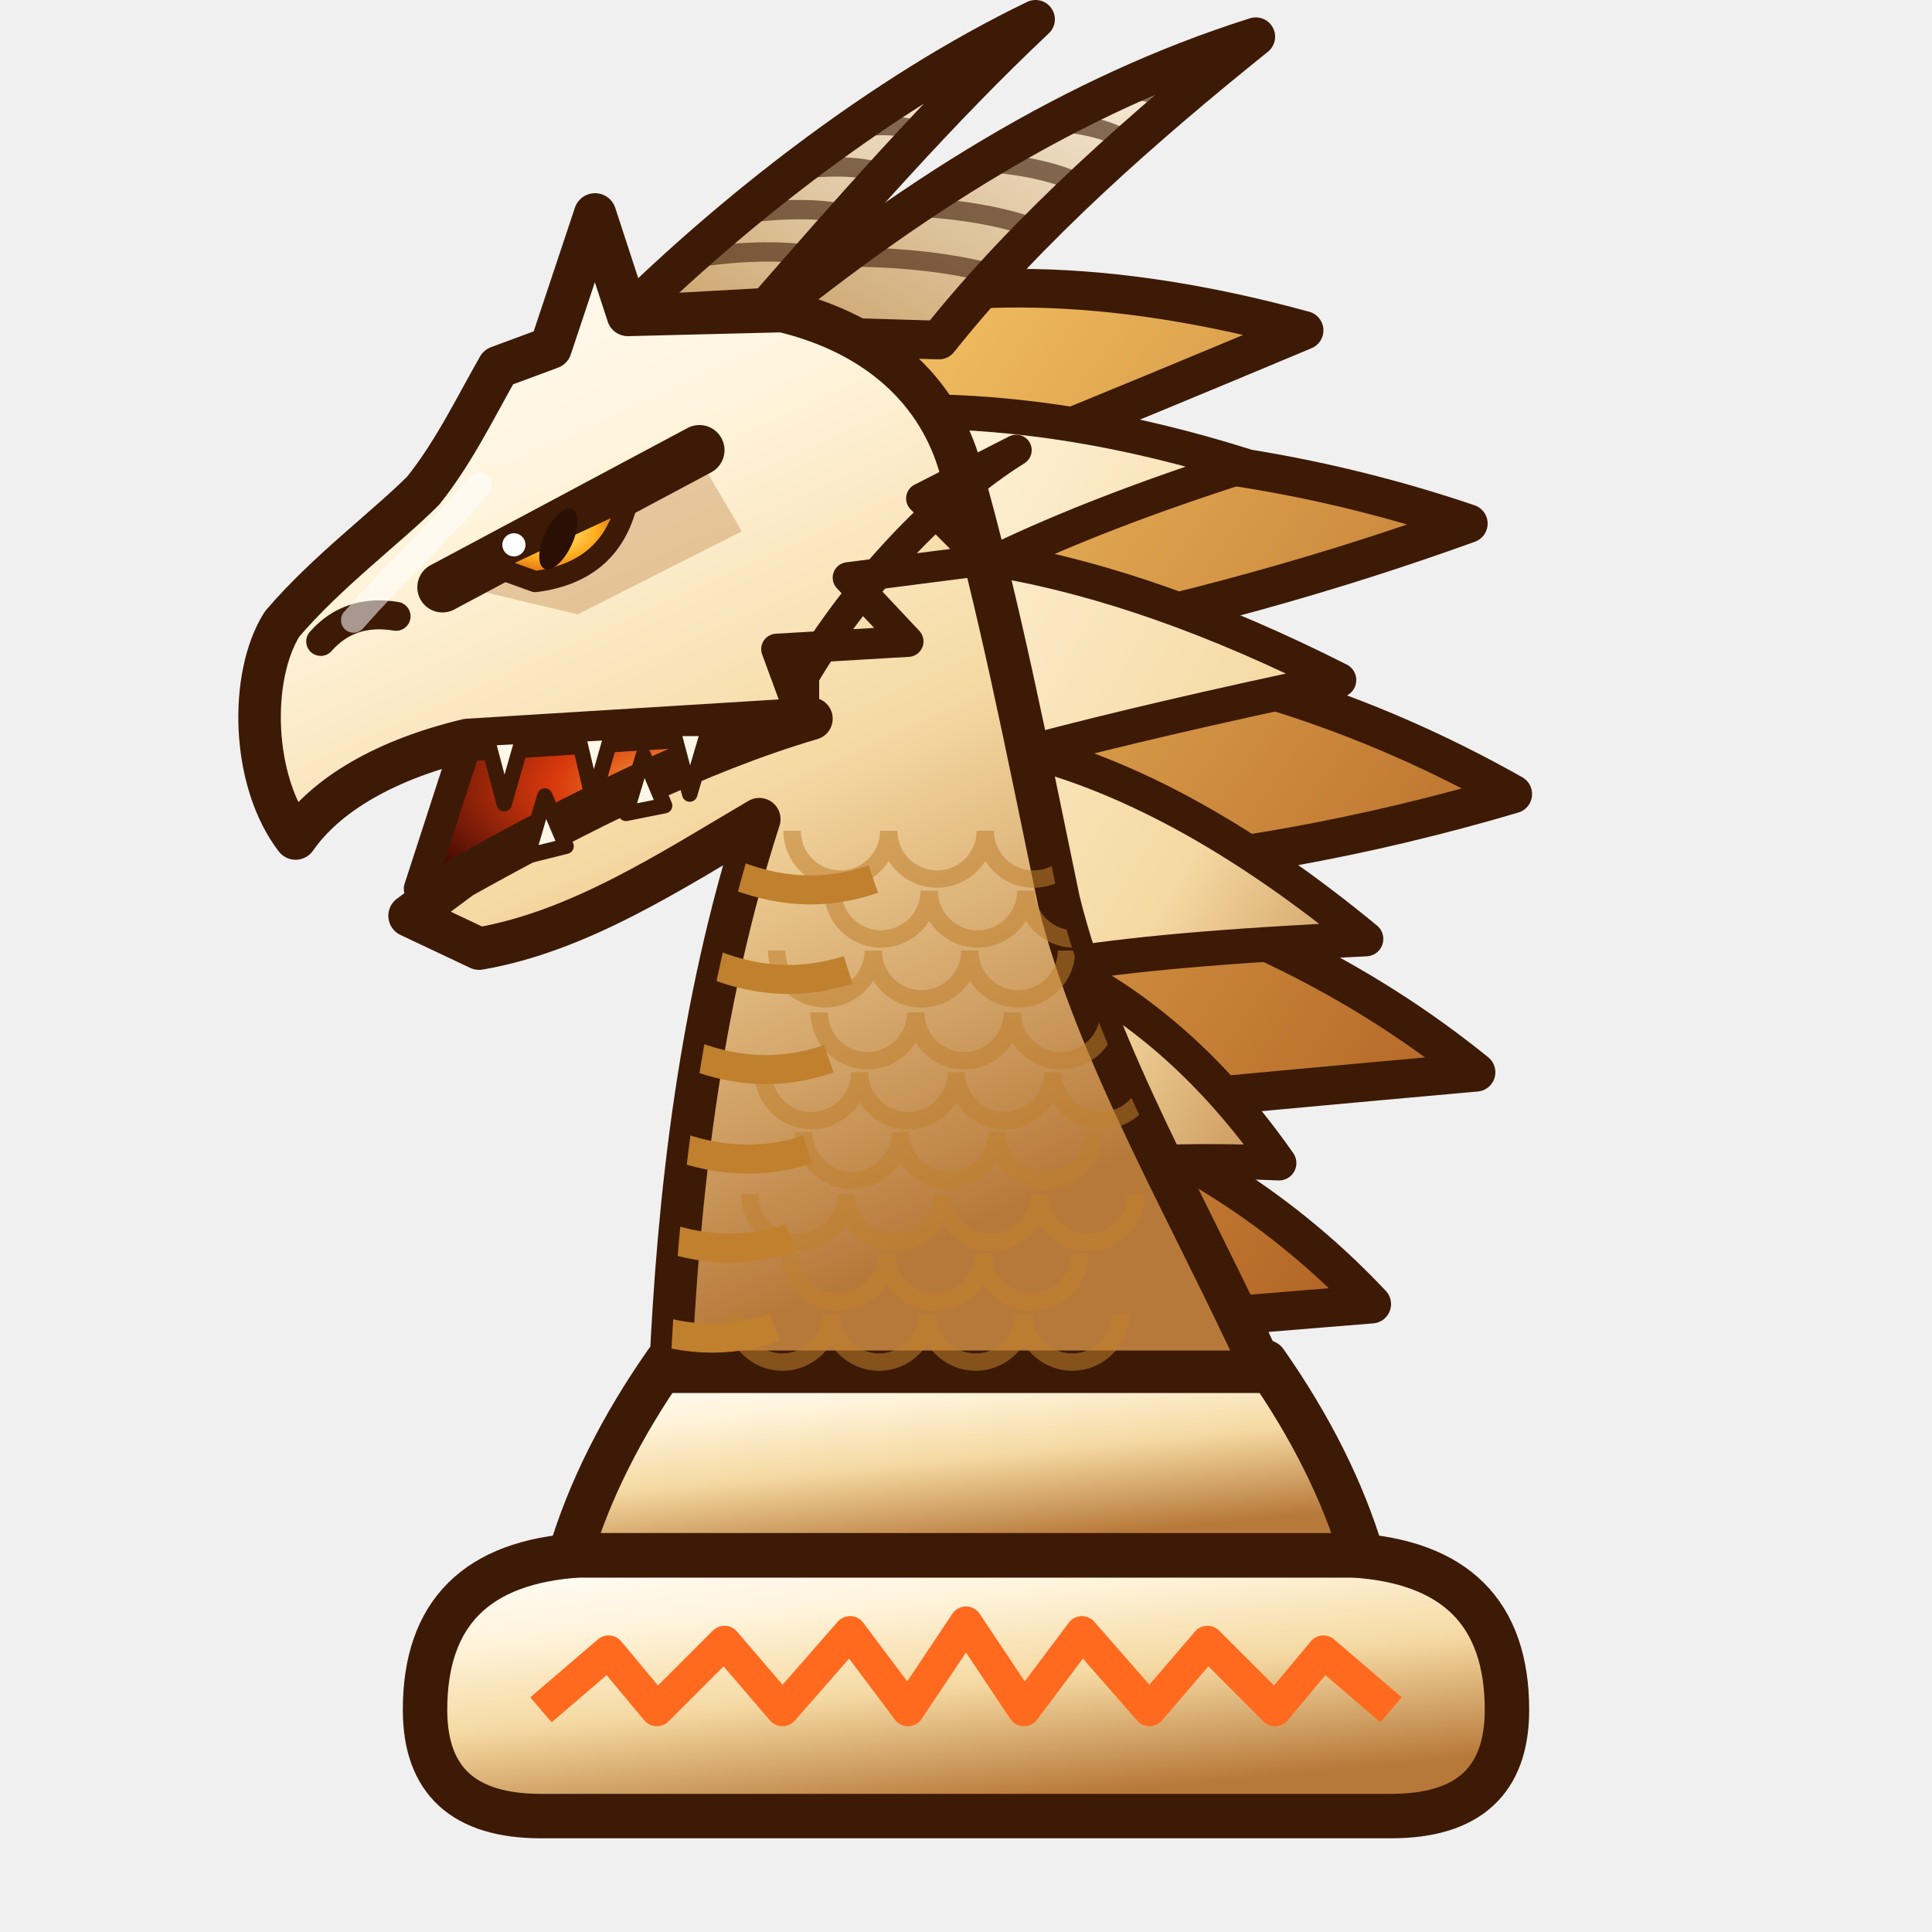
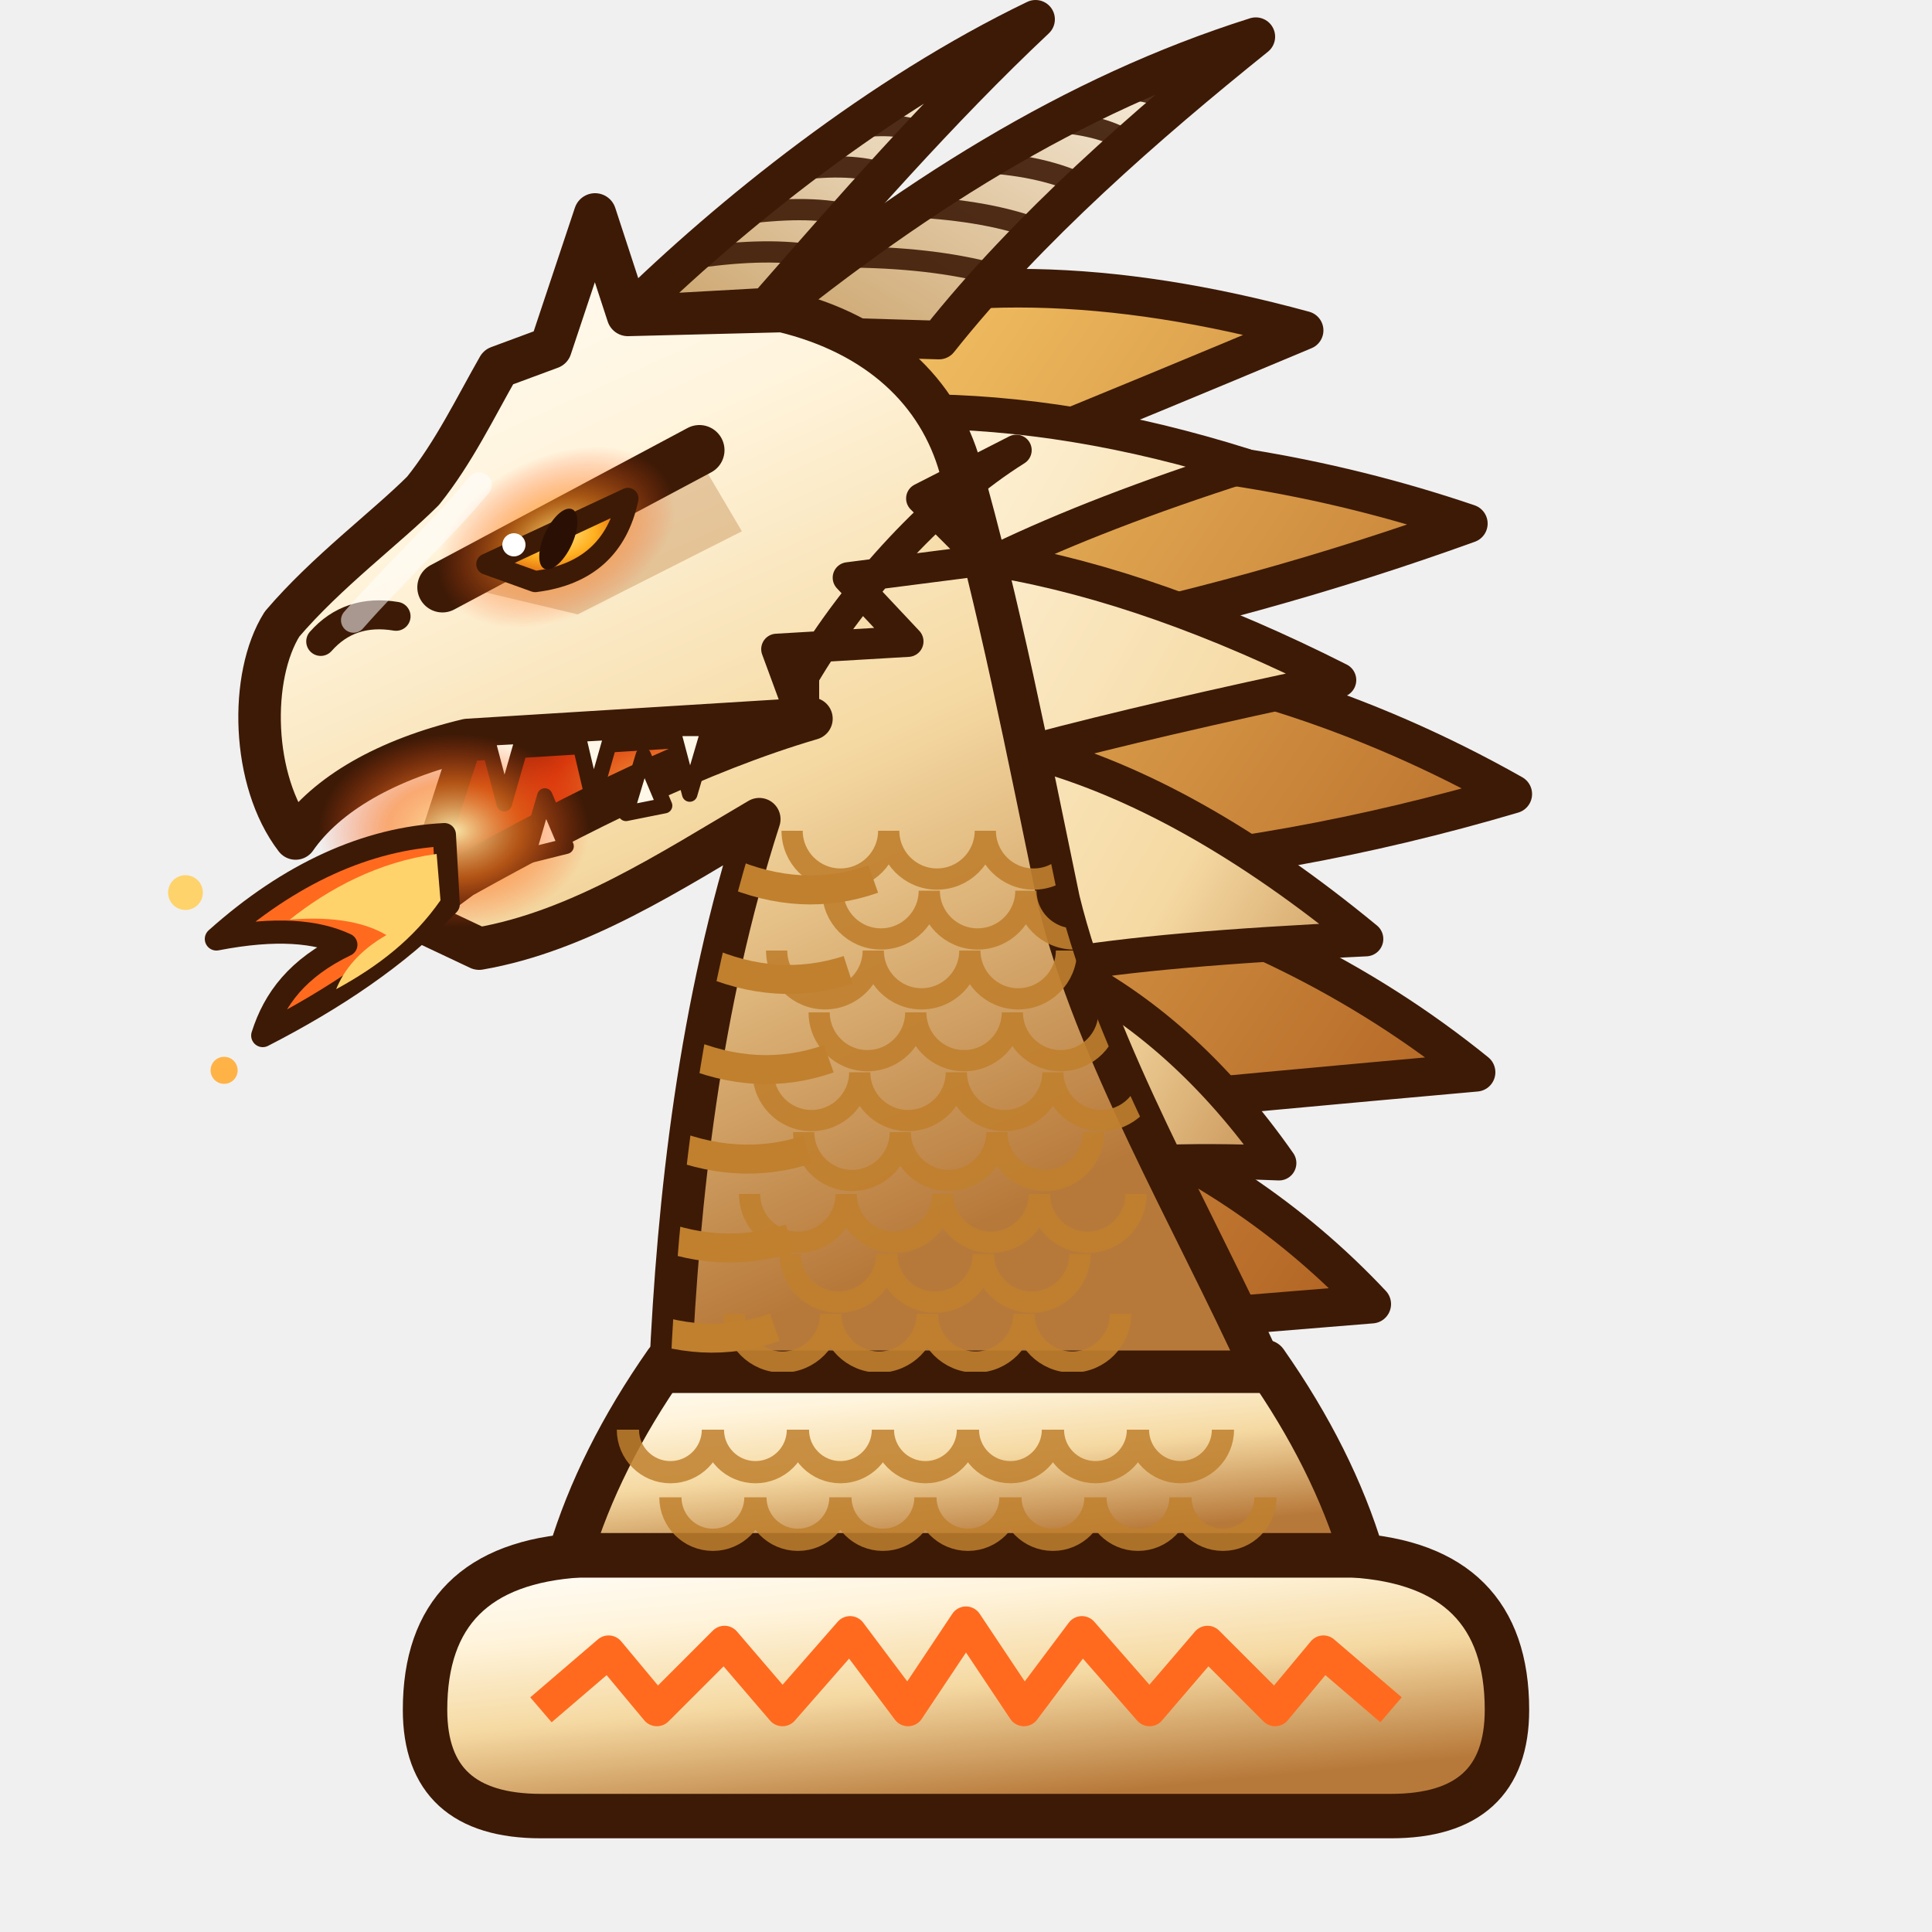
<svg xmlns="http://www.w3.org/2000/svg" viewBox="0 0 100 100">
  <defs>
    <linearGradient id="g" x1="0" y1="0" x2="0.4" y2="1">
      <stop offset="0" stop-color="#ffffff" />
      <stop offset="0.3" stop-color="#fff4dc" />
      <stop offset="0.6" stop-color="#f5d9a2" />
      <stop offset="1" stop-color="#b7793a" />
    </linearGradient>
    <linearGradient id="gu" gradientUnits="userSpaceOnUse" x1="35" y1="4" x2="62" y2="60">
      <stop offset="0" stop-color="#ffffff" />
      <stop offset="0.4" stop-color="#fff4dc" />
      <stop offset="1" stop-color="#f5d9a2" />
    </linearGradient>
    <linearGradient id="gh" x1="0" y1="1" x2="1" y2="0">
      <stop offset="0" stop-color="#c9a066" />
      <stop offset="1" stop-color="#fffaf0" />
    </linearGradient>
    <linearGradient id="gm" x1="0" y1="0" x2="1" y2="1">
      <stop offset="0" stop-color="#f8c868" />
      <stop offset="1" stop-color="#a8561a" />
    </linearGradient>
    <linearGradient id="gf" x1="0" y1="0" x2="1" y2="1">
      <stop offset="0" stop-color="#fff4dc" />
      <stop offset=".6" stop-color="#f5d9a2" />
      <stop offset="1" stop-color="#b7793a" />
    </linearGradient>
    <radialGradient id="mo" cx=".7" cy=".4" r=".8">
      <stop offset="0" stop-color="#ffb347" />
      <stop offset=".45" stop-color="#d8380c" />
      <stop offset="1" stop-color="#3a0804" />
    </radialGradient>
    <linearGradient id="gh" x1="0" y1="1" x2="1" y2="0">
      <stop offset="0" stop-color="#c9a066" />
      <stop offset="1" stop-color="#fffaf0" />
    </linearGradient>
    <linearGradient id="gm" x1="0" y1="0" x2="1" y2="1">
      <stop offset="0" stop-color="#f8c868" />
      <stop offset="1" stop-color="#a8561a" />
    </linearGradient>
    <linearGradient id="gf" x1="0" y1="0" x2="1" y2="1">
      <stop offset="0" stop-color="#fff4dc" />
      <stop offset=".6" stop-color="#f5d9a2" />
      <stop offset="1" stop-color="#b7793a" />
    </linearGradient>
    <radialGradient id="mo" cx=".7" cy=".4" r=".8">
      <stop offset="0" stop-color="#ffb347" />
      <stop offset=".45" stop-color="#d8380c" />
      <stop offset="1" stop-color="#3a0804" />
    </radialGradient>
    <radialGradient id="ey" cx=".45" cy=".4" r=".7">
      <stop offset="0" stop-color="#fff3a0" />
      <stop offset=".45" stop-color="#ffb020" />
      <stop offset="1" stop-color="#c43006" />
    </radialGradient>
  </defs>
  <g stroke="#3d1a06" stroke-width="2.3" stroke-linejoin="round">
    <path d="M22 88.5 Q22 81 30 80.5 H70 Q78 81 78 88.5 Q78 94 72 94 H28 Q22 94 22 88.5Z" fill="url(#g)" />
    <path d="M28 88.5 L31.5 85.5 L34 88.5 L37.5 85 L40.5 88.5 L44 84.5 L47 88.5 L50 84 L53 88.5 L56 84.5 L59.5 88.5 L62.5 85 L66 88.5 L68.5 85.5 L72 88.5" fill="none" stroke="#ff6a1f" stroke-width="1.7" stroke-linejoin="round" />
    <clipPath id="nk">
      <path d="M 14.6 32.3 C 16.9 29.6 20.0 27.3 21.9 25.4 C 23.5 23.4 24.6 21.1 25.8 19.0 L 28.5 18.0 L 30.8 11.1 L 32.5 16.3 L 40.5 16.1 C 45.5 17.3 48.6 20.3 49.7 24.2 C 51.7 31.2 53.2 38.9 54.8 46.6 C 56.7 54.4 61.7 62.9 65.4 71.0 L 34.7 71.0 C 35.1 62.1 36.2 52.0 39.3 42.4 C 34.7 45.1 30.0 48.2 24.8 49.1 L 21.2 47.4 L 23.9 45.4 C 30.0 42.0 36.2 38.9 42.0 37.2 L 24.2 38.3 C 20.0 39.3 16.9 41.1 15.3 43.4 C 13.0 40.4 12.9 35.0 14.6 32.3Z" />
    </clipPath>
    <path d="M 41.6 16.6 Q 52.5 13.0 67.5 17.1 Q 59.4 20.5 52.5 23.3 Q 64.8 23.3 76.0 27.1 Q 65.2 31.0 53.6 33.3 Q 66.8 34.6 78.3 41.1 Q 66.8 44.5 55.5 45.2 Q 67.5 48.3 76.4 55.5 Q 65.2 56.5 55.9 57.4 Q 64.8 60.9 71.0 67.5 L 56.3 68.7 L 48.6 45.1 L 45.5 21.9Z" fill="url(#gm)" stroke-width="2" />
    <path d="M 38.5 17.3 C 47.0 10.3 55.5 4.9 65.0 1.9 C 59.4 6.4 53.2 11.8 48.6 17.6Z" fill="url(#gh)" stroke-width="2" />
-     <path class="dt" d="M43.6 13.3 Q48.2 13.3 51.5 14.2 M47.2 10.7 Q51.2 10.9 53.8 11.9 M50.9 8.4 Q54.1 8.6 56.1 9.6 M54.6 6.3 Q57.2 6.5 58.5 7.4 M58.1 4.6 Q60.1 4.7 60.7 5.5 " fill="none" stroke-width="1" opacity=".6" />
+     <path class="dt" d="M43.6 13.3 Q48.2 13.3 51.5 14.2 M47.2 10.7 Q51.2 10.9 53.8 11.9 M50.9 8.4 Q54.1 8.6 56.1 9.6 M54.6 6.3 Q57.2 6.5 58.5 7.4 M58.1 4.6 Q60.1 4.7 60.7 5.5 " fill="none" stroke-width="1.1" opacity=".9" />
    <path d="M29.5 80.5 Q31 75.5 34.5 70.5 H65.5 Q69 75.5 70.5 80.5Z" fill="url(#g)" />
+     <path d="M32.5 74 a2.2 2.2 0 0 0 4.4 0 M36.9 74 a2.2 2.2 0 0 0 4.4 0 M41.3 74 a2.2 2.2 0 0 0 4.4 0 M45.7 74 a2.2 2.2 0 0 0 4.4 0 M50.1 74 a2.2 2.2 0 0 0 4.4 0 M54.5 74 a2.2 2.2 0 0 0 4.4 0 M58.9 74 a2.2 2.2 0 0 0 4.4 0 " fill="none" stroke="#c0802e" stroke-width="1.15" opacity=".85" />
+     <path d="M34.7 77.5 a2.2 2.2 0 0 0 4.4 0 M39.1 77.5 a2.2 2.2 0 0 0 4.4 0 M43.5 77.5 a2.2 2.2 0 0 0 4.4 0 M47.9 77.5 a2.2 2.2 0 0 0 4.4 0 M52.3 77.5 a2.2 2.2 0 0 0 4.4 0 M56.7 77.5 a2.2 2.2 0 0 0 4.4 0 M61.1 77.5 a2.2 2.2 0 0 0 4.4 0 " fill="none" stroke="#c0802e" stroke-width="1.15" opacity=".85" />
    <path d="M 47.4 21.3 Q 55.5 21.3 64.4 24.1 Q 56.9 26.5 51.7 29.0 Q 59.8 30.4 69.3 35.2 Q 59.8 37.2 53.4 38.9 Q 61.6 41.1 70.7 48.6 Q 59.9 49.1 54.8 50.0 Q 61.3 53.2 66.2 60.2 Q 58.9 59.9 55.1 60.7 L 53.7 52.8 L 50.6 33.6Z" fill="url(#gf)" stroke-width="1.8" />
    <path d="M 24.2 38.3 L 42.0 37.2 C 36.2 38.9 30.0 42.0 23.9 45.4 L 21.7 46.0Z" fill="url(#mo)" stroke-width="1.6" stroke-linejoin="round" />
    <path d="M 14.6 32.3 C 16.9 29.6 20.0 27.3 21.9 25.4 C 23.5 23.4 24.6 21.1 25.8 19.0 L 28.5 18.0 L 30.8 11.1 L 32.5 16.3 L 40.5 16.1 C 45.5 17.3 48.6 20.3 49.7 24.2 C 51.7 31.2 53.2 38.9 54.8 46.6 C 56.7 54.4 61.7 62.9 65.4 71.0 L 34.7 71.0 C 35.1 62.1 36.2 52.0 39.3 42.4 C 34.7 45.1 30.0 48.2 24.8 49.1 L 21.2 47.4 L 23.9 45.4 C 30.0 42.0 36.2 38.9 42.0 37.2 L 24.2 38.3 C 20.0 39.3 16.9 41.1 15.3 43.4 C 13.0 40.4 12.9 35.0 14.6 32.3Z" fill="url(#g)" stroke-width="2.2" />
    <g class="dt" clip-path="url(#nk)">
-       <path d="M41.0 43.0a2.5 2.5 0 0 0 5.0 0 M46.0 43.0a2.5 2.5 0 0 0 5.0 0 M51.0 43.0a2.5 2.5 0 0 0 5.0 0 M43.1 46.1a2.5 2.5 0 0 0 5.0 0 M48.1 46.1a2.5 2.5 0 0 0 5.0 0 M53.1 46.1a2.5 2.5 0 0 0 5.0 0 M40.2 49.2a2.5 2.5 0 0 0 5.0 0 M45.2 49.2a2.5 2.5 0 0 0 5.0 0 M50.2 49.2a2.5 2.5 0 0 0 5.0 0 M42.4 52.4a2.5 2.5 0 0 0 5.0 0 M47.4 52.4a2.5 2.5 0 0 0 5.0 0 M52.4 52.4a2.5 2.5 0 0 0 5.0 0 M39.5 55.5a2.5 2.5 0 0 0 5.0 0 M44.5 55.5a2.5 2.5 0 0 0 5.0 0 M49.5 55.5a2.5 2.5 0 0 0 5.0 0 M54.5 55.5a2.5 2.5 0 0 0 5.0 0 M41.6 58.6a2.5 2.5 0 0 0 5.0 0 M46.6 58.6a2.5 2.5 0 0 0 5.0 0 M51.6 58.6a2.5 2.5 0 0 0 5.0 0 M38.8 61.8a2.5 2.5 0 0 0 5.0 0 M43.8 61.8a2.5 2.5 0 0 0 5.0 0 M48.8 61.8a2.5 2.5 0 0 0 5.0 0 M53.8 61.8a2.5 2.5 0 0 0 5.0 0 M40.9 64.9a2.5 2.5 0 0 0 5.0 0 M45.9 64.9a2.5 2.5 0 0 0 5.0 0 M50.9 64.9a2.5 2.5 0 0 0 5.0 0 M38.0 68.0a2.5 2.5 0 0 0 5.0 0 M43.0 68.0a2.5 2.5 0 0 0 5.0 0 M48.0 68.0a2.5 2.5 0 0 0 5.0 0 M53.0 68.0a2.5 2.5 0 0 0 5.0 0 " fill="none" stroke="#c0802e" stroke-width=".9" opacity=".55" />
+       <path d="M41.0 43.0a2.5 2.5 0 0 0 5.0 0 M46.0 43.0a2.5 2.5 0 0 0 5.0 0 M51.0 43.0a2.5 2.5 0 0 0 5.0 0 M43.1 46.1a2.5 2.5 0 0 0 5.0 0 M48.1 46.1a2.5 2.5 0 0 0 5.0 0 M53.1 46.1a2.5 2.5 0 0 0 5.0 0 M40.2 49.2a2.5 2.5 0 0 0 5.0 0 M45.2 49.2a2.5 2.5 0 0 0 5.0 0 M50.2 49.2a2.5 2.5 0 0 0 5.0 0 M42.4 52.4a2.5 2.5 0 0 0 5.0 0 M47.4 52.4a2.5 2.5 0 0 0 5.0 0 M52.4 52.4a2.5 2.5 0 0 0 5.0 0 M39.5 55.5a2.5 2.5 0 0 0 5.0 0 M44.5 55.5a2.5 2.5 0 0 0 5.0 0 M49.5 55.5a2.5 2.5 0 0 0 5.0 0 M54.5 55.5a2.5 2.5 0 0 0 5.0 0 M41.6 58.6a2.5 2.5 0 0 0 5.0 0 M46.6 58.6a2.5 2.5 0 0 0 5.0 0 M51.6 58.6a2.5 2.5 0 0 0 5.0 0 M38.8 61.8a2.5 2.5 0 0 0 5.0 0 M43.8 61.8a2.5 2.5 0 0 0 5.0 0 M48.8 61.8a2.5 2.5 0 0 0 5.0 0 M53.8 61.8a2.5 2.5 0 0 0 5.0 0 M40.9 64.9a2.5 2.5 0 0 0 5.0 0 M45.9 64.9a2.5 2.5 0 0 0 5.0 0 M50.9 64.9a2.5 2.5 0 0 0 5.0 0 M38.0 68.0a2.5 2.5 0 0 0 5.0 0 M43.0 68.0a2.5 2.5 0 0 0 5.0 0 M48.0 68.0a2.5 2.5 0 0 0 5.0 0 M53.0 68.0a2.5 2.5 0 0 0 5.0 0 " fill="none" stroke="#c0802e" stroke-width="1.1" opacity=".9" />
      <path d="M 37.6 45.1 Q 41.5 46.8 45.2 45.5 M 36.4 49.7 Q 40.2 51.4 43.9 50.2 M 35.3 54.4 Q 39.2 56.1 42.9 54.8 M 34.2 59.0 Q 38.1 60.7 41.8 59.5 M 33.3 63.6 Q 37.1 65.3 40.9 64.1 M 32.5 68.3 Q 36.4 70.0 40.1 68.7" fill="none" stroke="#c0802e" stroke-width="1.5" />
      <path d="M 23.2 30.2 L 36.1 23.6 L 38.4 27.5 L 29.9 31.8Z" fill="#b7793a" opacity=".35" stroke="none" />
    </g>
    <path d="M 32.5 16.3 C 37.8 11.1 45.5 4.9 53.6 1.0 C 48.6 5.7 43.9 11.1 39.7 15.9Z" fill="url(#gh)" stroke-width="2" />
-     <path class="dt" d="M35.6 13.4 Q39.4 12.8 42.0 13.2 M38.2 11.1 Q41.7 10.6 43.9 11.1 M41.1 8.8 Q44.1 8.4 45.8 9.0 M44.2 6.6 Q46.6 6.3 47.8 6.9 M47.2 4.6 Q49.0 4.3 49.6 4.9 " fill="none" stroke-width="1" opacity=".6" />
+     <path class="dt" d="M35.6 13.4 Q39.4 12.8 42.0 13.2 M38.2 11.1 Q41.7 10.6 43.9 11.1 M41.1 8.8 Q44.1 8.4 45.8 9.0 M44.2 6.6 Q46.6 6.3 47.8 6.9 M47.2 4.6 Q49.0 4.3 49.6 4.9 " fill="none" stroke-width="1.1" opacity=".9" />
    <path d="M 41.6 37.4 L 40.2 33.6 L 47.0 33.2 L 43.9 29.9 L 50.9 29.0 L 47.7 25.8 L 52.6 23.3 C 48.6 25.8 44.3 30.4 41.6 35.0Z" fill="url(#gf)" stroke-width="1.6" stroke-linejoin="round" />
    <path class="dt" d="M 25.2 38.2 L 26.1 41.6 L 27.1 38.1Z M 29.9 38.0 L 30.7 41.4 L 31.7 37.9Z M 34.8 37.7 L 35.7 41.1 L 36.7 37.7Z M 27.3 44.3 L 28.2 41.2 L 29.3 43.8Z M 32.4 42.1 L 33.3 39.1 L 34.4 41.7Z" fill="#fff8e8" stroke-width=".8" stroke-linejoin="round" />
    <path class="dt" d="M 22.9 30.4 L 36.2 23.3" fill="none" stroke-width="2.6" stroke-linecap="round" />
+     <defs>
+       <radialGradient id="eyg">
+         <stop offset="0" stop-color="#ffe27a" stop-opacity=".95" />
+         <stop offset=".45" stop-color="#ff8a1f" stop-opacity=".55" />
+         <stop offset="1" stop-color="#ff4d1a" stop-opacity="0" />
+       </radialGradient>
+       <radialGradient id="mog">
+         <stop offset="0" stop-color="#fff1b0" stop-opacity=".95" />
+         <stop offset=".5" stop-color="#ff7a1f" stop-opacity=".6" />
+         <stop offset="1" stop-color="#ff4d1a" stop-opacity="0" />
+       </radialGradient>
+     </defs>
+     <ellipse class="dt" cx="28.8" cy="27.8" rx="6.5" ry="4.2" fill="url(#eyg)" stroke="none" transform="rotate(-25 28.8 27.8)" />
    <path class="dt" d="M 25.2 29.2 L 32.5 25.8 Q 31.7 29.6 27.7 30.1Z" fill="url(#ey)" stroke-width="1.1" stroke-linejoin="round" />
    <ellipse class="dt" cx="28.9" cy="27.9" rx=".75" ry="1.7" fill="#2a1004" stroke="none" transform="rotate(25 28.9 27.9)" />
    <circle class="dt" cx="26.6" cy="28.2" r=".6" fill="#fff" stroke="none" />
    <path class="dt" d="M 16.6 33.2 Q 18.1 31.5 20.5 31.9" fill="none" stroke-width="1.5" stroke-linecap="round" />
    <path class="dt" d="M 18.3 32.1 C 20.5 29.6 22.8 27.5 24.8 25.1" fill="none" stroke="#fff" stroke-width="1.3" opacity=".55" stroke-linecap="round" />
+     <ellipse class="dt" cx="23.5" cy="43" rx="7" ry="5" fill="url(#mog)" stroke="none" />
+     <path d="M23 43.2 C19 43.4 15 45.2 11.2 48.6 C14.3 48 16.4 48.2 17.9 48.9 C15.4 50.1 14.2 51.7 13.6 53.6 C17.3 51.7 20.6 49.5 23.2 46.8Z" fill="#ff6a1f" stroke-width="1.2" stroke-linejoin="round" />
+     <path class="dt" d="M22.6 44.2 C19.6 44.6 17 46 15 47.6 C17.4 47.4 19 47.8 20 48.4 C18.6 49.2 17.8 50.2 17.4 51.2 C19.6 50 21.4 48.6 22.8 46.6Z" fill="#ffd36b" stroke="none" />
+     <circle class="dt" cx="9.6" cy="46.2" r=".9" fill="#ffd36b" stroke="none" />
+     <circle class="dt" cx="11.6" cy="55.4" r=".7" fill="#ffb347" stroke="none" />
  </g>
</svg>
